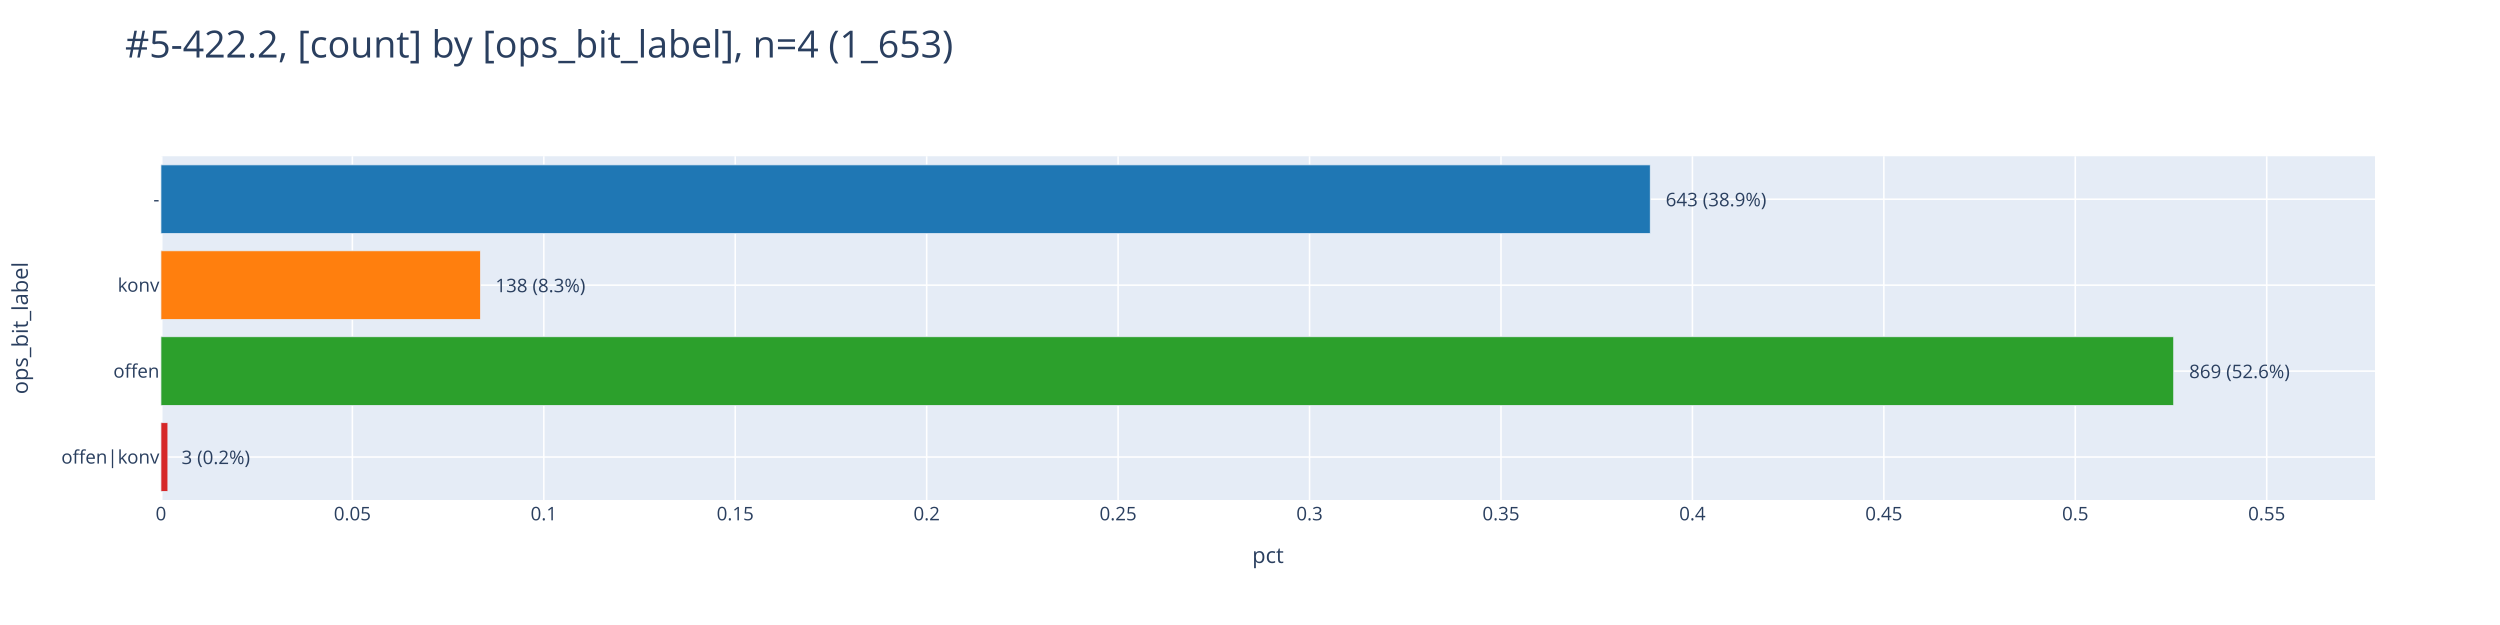
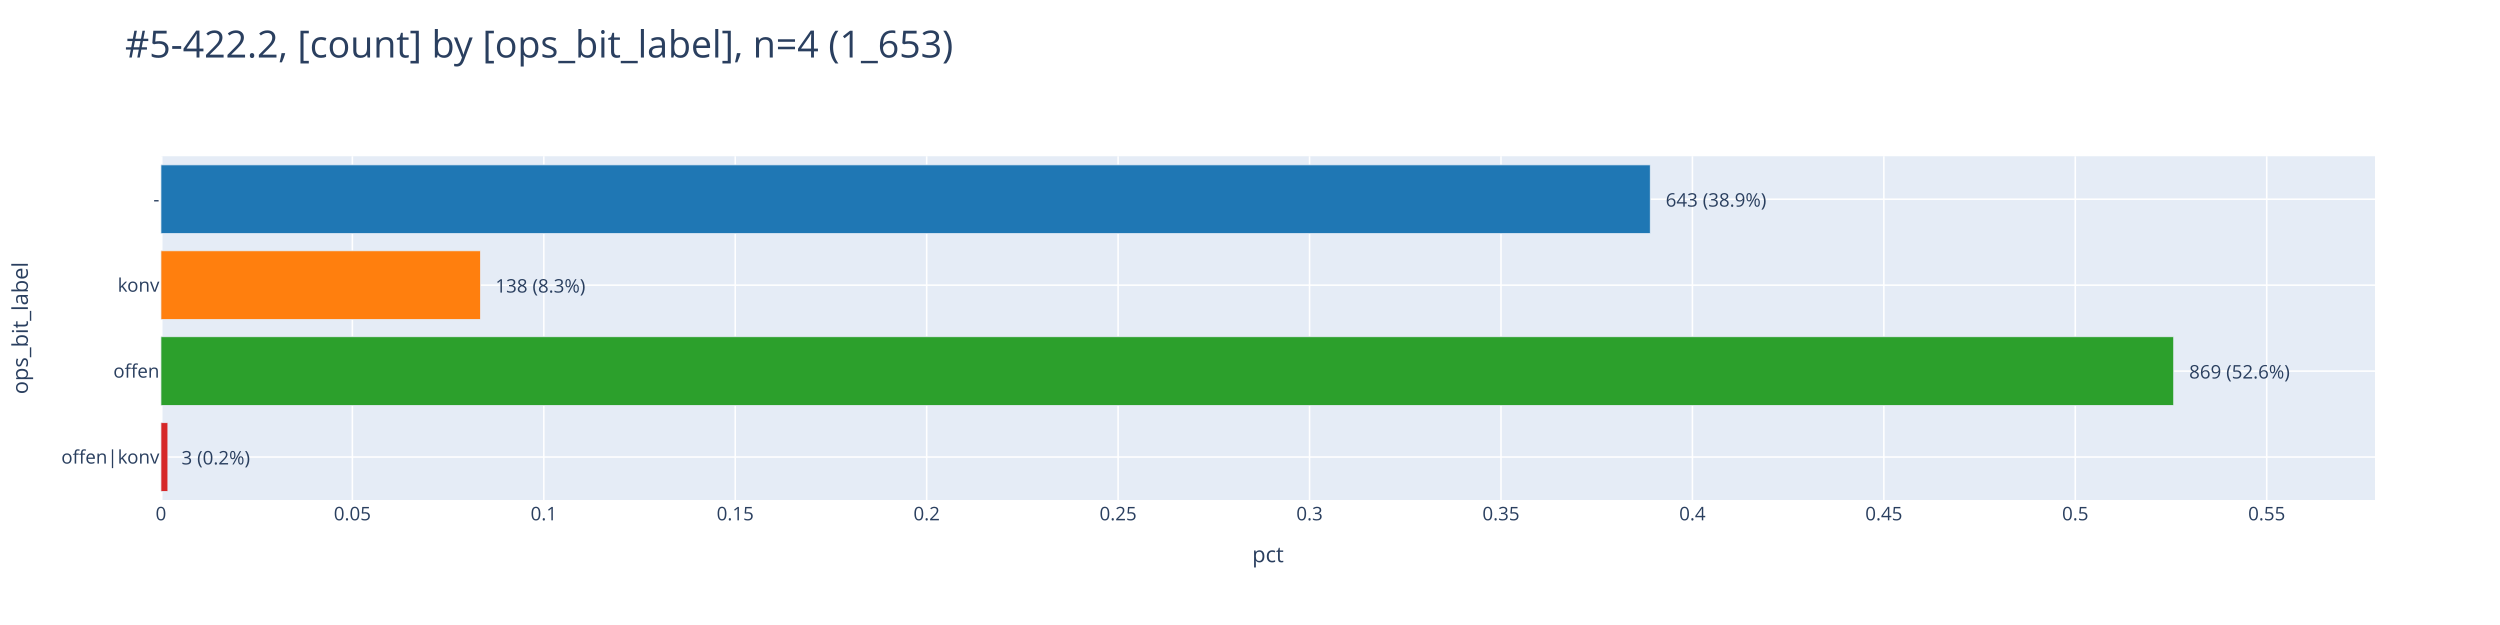
<svg xmlns="http://www.w3.org/2000/svg" class="main-svg" width="1600" height="400" style="" viewBox="0 0 1600 400">
  <rect x="0" y="0" width="1600" height="400" style="fill: rgb(255, 255, 255); fill-opacity: 1;" />
-   <defs id="defs-e5d55b">
+   <defs id="defs-bb734a">
    <g class="clips">
-       <clipPath id="clipe5d55bxyplot" class="plotclip">
+       <clipPath id="clipbb734axyplot" class="plotclip">
        <rect width="1417" height="220" />
      </clipPath>
-       <clipPath class="axesclip" id="clipe5d55bx">
+       <clipPath class="axesclip" id="clipbb734ax">
        <rect x="103" y="0" width="1417" height="400" />
      </clipPath>
-       <clipPath class="axesclip" id="clipe5d55by">
+       <clipPath class="axesclip" id="clipbb734ay">
        <rect x="0" y="100" width="1600" height="220" />
      </clipPath>
-       <clipPath class="axesclip" id="clipe5d55bxy">
+       <clipPath class="axesclip" id="clipbb734axy">
        <rect x="103" y="100" width="1417" height="220" />
      </clipPath>
    </g>
    <g class="gradients" />
    <g class="patterns" />
  </defs>
  <g class="bglayer">
    <rect class="bg" x="103" y="100" width="1417" height="220" style="fill: rgb(229, 236, 246); fill-opacity: 1; stroke-width: 0;" />
  </g>
  <g class="layer-below">
    <g class="imagelayer" />
    <g class="shapelayer" />
  </g>
  <g class="cartesianlayer">
    <g class="subplot xy">
      <g class="layer-subplot">
        <g class="shapelayer" />
        <g class="imagelayer" />
      </g>
      <g class="minor-gridlayer">
        <g class="x" />
        <g class="y" />
      </g>
      <g class="gridlayer">
        <g class="x">
          <path class="xgrid crisp" transform="translate(225.52,0)" d="M0,100v220" style="stroke: rgb(255, 255, 255); stroke-opacity: 1; stroke-width: 1px;" />
          <path class="xgrid crisp" transform="translate(348.04,0)" d="M0,100v220" style="stroke: rgb(255, 255, 255); stroke-opacity: 1; stroke-width: 1px;" />
          <path class="xgrid crisp" transform="translate(470.55,0)" d="M0,100v220" style="stroke: rgb(255, 255, 255); stroke-opacity: 1; stroke-width: 1px;" />
          <path class="xgrid crisp" transform="translate(593.07,0)" d="M0,100v220" style="stroke: rgb(255, 255, 255); stroke-opacity: 1; stroke-width: 1px;" />
          <path class="xgrid crisp" transform="translate(715.59,0)" d="M0,100v220" style="stroke: rgb(255, 255, 255); stroke-opacity: 1; stroke-width: 1px;" />
          <path class="xgrid crisp" transform="translate(838.11,0)" d="M0,100v220" style="stroke: rgb(255, 255, 255); stroke-opacity: 1; stroke-width: 1px;" />
          <path class="xgrid crisp" transform="translate(960.63,0)" d="M0,100v220" style="stroke: rgb(255, 255, 255); stroke-opacity: 1; stroke-width: 1px;" />
          <path class="xgrid crisp" transform="translate(1083.14,0)" d="M0,100v220" style="stroke: rgb(255, 255, 255); stroke-opacity: 1; stroke-width: 1px;" />
          <path class="xgrid crisp" transform="translate(1205.66,0)" d="M0,100v220" style="stroke: rgb(255, 255, 255); stroke-opacity: 1; stroke-width: 1px;" />
          <path class="xgrid crisp" transform="translate(1328.18,0)" d="M0,100v220" style="stroke: rgb(255, 255, 255); stroke-opacity: 1; stroke-width: 1px;" />
          <path class="xgrid crisp" transform="translate(1450.7,0)" d="M0,100v220" style="stroke: rgb(255, 255, 255); stroke-opacity: 1; stroke-width: 1px;" />
        </g>
        <g class="y">
          <path class="ygrid crisp" transform="translate(0,292.5)" d="M103,0h1417" style="stroke: rgb(255, 255, 255); stroke-opacity: 1; stroke-width: 1px;" />
          <path class="ygrid crisp" transform="translate(0,237.5)" d="M103,0h1417" style="stroke: rgb(255, 255, 255); stroke-opacity: 1; stroke-width: 1px;" />
          <path class="ygrid crisp" transform="translate(0,182.5)" d="M103,0h1417" style="stroke: rgb(255, 255, 255); stroke-opacity: 1; stroke-width: 1px;" />
          <path class="ygrid crisp" transform="translate(0,127.5)" d="M103,0h1417" style="stroke: rgb(255, 255, 255); stroke-opacity: 1; stroke-width: 1px;" />
        </g>
      </g>
      <g class="zerolinelayer">
        <path class="xzl zl crisp" transform="translate(103,0)" d="M0,100v220" style="stroke: rgb(255, 255, 255); stroke-opacity: 1; stroke-width: 2px;" />
      </g>
      <g class="layer-between">
        <g class="shapelayer" />
        <g class="imagelayer" />
      </g>
      <path class="xlines-below" />
      <path class="ylines-below" />
      <g class="overlines-below" />
      <g class="xaxislayer-below" />
      <g class="yaxislayer-below" />
      <g class="overaxes-below" />
      <g class="overplot">
-         <g class="xy" transform="translate(103,100)" clip-path="url(#clipe5d55bxyplot)">
+         <g class="xy" transform="translate(103,100)" clip-path="url(#clipbb734axyplot)">
          <g class="barlayer mlayer">
            <g class="trace bars" style="opacity: 1;">
              <g class="points">
                <g class="point">
                  <path d="M0,49.5V5.5H953.17V49.5Z" style="vector-effect: none; opacity: 1; stroke-width: 0.5px; fill: rgb(31, 119, 180); fill-opacity: 1; stroke: rgb(229, 236, 246); stroke-opacity: 1;" />
-                   <text class="bartext bartext-outside" text-anchor="middle" data-notex="1" x="0" y="0" style="font-family: 'Open Sans', verdana, arial, sans-serif; font-size: 12px; fill: rgb(42, 63, 95); fill-opacity: 1; white-space: pre;" transform="translate(995.2559,32)">643 (38.9%)</text>
+                   <text class="bartext bartext-outside" text-anchor="middle" data-notex="1" x="0" y="0" style="font-family: 'Open Sans', verdana, arial, sans-serif; font-size: 12px; fill: rgb(42, 63, 95); fill-opacity: 1; white-space: pre;" transform="translate(995.2559,32.25)">643 (38.9%)</text>
                </g>
              </g>
            </g>
            <g class="trace bars" style="opacity: 1;">
              <g class="points">
                <g class="point">
                  <path d="M0,104.5V60.5H204.57V104.5Z" style="vector-effect: none; opacity: 1; stroke-width: 0.5px; fill: rgb(255, 127, 14); fill-opacity: 1; stroke: rgb(229, 236, 246); stroke-opacity: 1;" />
-                   <text class="bartext bartext-outside" text-anchor="middle" data-notex="1" x="0" y="0" style="font-family: 'Open Sans', verdana, arial, sans-serif; font-size: 12px; fill: rgb(42, 63, 95); fill-opacity: 1; white-space: pre;" transform="translate(242.8434,87)">138 (8.3%)</text>
+                   <text class="bartext bartext-outside" text-anchor="middle" data-notex="1" x="0" y="0" style="font-family: 'Open Sans', verdana, arial, sans-serif; font-size: 12px; fill: rgb(42, 63, 95); fill-opacity: 1; white-space: pre;" transform="translate(242.8434,87.25)">138 (8.3%)</text>
                </g>
              </g>
            </g>
            <g class="trace bars" style="opacity: 1;">
              <g class="points">
                <g class="point">
                  <path d="M0,159.5V115.5H1288.18V159.5Z" style="vector-effect: none; opacity: 1; stroke-width: 0.5px; fill: rgb(44, 160, 44); fill-opacity: 1; stroke: rgb(229, 236, 246); stroke-opacity: 1;" />
-                   <text class="bartext bartext-outside" text-anchor="middle" data-notex="1" x="0" y="0" style="font-family: 'Open Sans', verdana, arial, sans-serif; font-size: 12px; fill: rgb(42, 63, 95); fill-opacity: 1; white-space: pre;" transform="translate(1330.266,142)">869 (52.6%)</text>
+                   <text class="bartext bartext-outside" text-anchor="middle" data-notex="1" x="0" y="0" style="font-family: 'Open Sans', verdana, arial, sans-serif; font-size: 12px; fill: rgb(42, 63, 95); fill-opacity: 1; white-space: pre;" transform="translate(1330.266,142.25)">869 (52.6%)</text>
                </g>
              </g>
            </g>
            <g class="trace bars" style="opacity: 1;">
              <g class="points">
                <g class="point">
                  <path d="M0,214.5V170.5H4.45V214.5Z" style="vector-effect: none; opacity: 1; stroke-width: 0.5px; fill: rgb(214, 39, 40); fill-opacity: 1; stroke: rgb(229, 236, 246); stroke-opacity: 1;" />
-                   <text class="bartext bartext-outside" text-anchor="middle" data-notex="1" x="0" y="0" style="font-family: 'Open Sans', verdana, arial, sans-serif; font-size: 12px; fill: rgb(42, 63, 95); fill-opacity: 1; white-space: pre;" transform="translate(35.09844,197)">3 (0.2%)</text>
+                   <text class="bartext bartext-outside" text-anchor="middle" data-notex="1" x="0" y="0" style="font-family: 'Open Sans', verdana, arial, sans-serif; font-size: 12px; fill: rgb(42, 63, 95); fill-opacity: 1; white-space: pre;" transform="translate(35.09453,197.25)">3 (0.2%)</text>
                </g>
              </g>
            </g>
          </g>
        </g>
      </g>
      <g class="zerolinelayer-above" />
      <path class="xlines-above crisp" d="M0,0" style="fill: none;" />
      <path class="ylines-above crisp" d="M0,0" style="fill: none;" />
      <g class="overlines-above" />
      <g class="xaxislayer-above">
        <g class="xtick">
          <text text-anchor="middle" x="0" y="333" transform="translate(103,0)" style="font-family: 'Open Sans', verdana, arial, sans-serif; font-size: 12px; fill: rgb(42, 63, 95); fill-opacity: 1; white-space: pre;">0</text>
        </g>
        <g class="xtick">
          <text text-anchor="middle" x="0" y="333" style="font-family: 'Open Sans', verdana, arial, sans-serif; font-size: 12px; fill: rgb(42, 63, 95); fill-opacity: 1; white-space: pre;" transform="translate(225.52,0)">0.05</text>
        </g>
        <g class="xtick">
          <text text-anchor="middle" x="0" y="333" style="font-family: 'Open Sans', verdana, arial, sans-serif; font-size: 12px; fill: rgb(42, 63, 95); fill-opacity: 1; white-space: pre;" transform="translate(348.04,0)">0.1</text>
        </g>
        <g class="xtick">
          <text text-anchor="middle" x="0" y="333" style="font-family: 'Open Sans', verdana, arial, sans-serif; font-size: 12px; fill: rgb(42, 63, 95); fill-opacity: 1; white-space: pre;" transform="translate(470.55,0)">0.15</text>
        </g>
        <g class="xtick">
          <text text-anchor="middle" x="0" y="333" style="font-family: 'Open Sans', verdana, arial, sans-serif; font-size: 12px; fill: rgb(42, 63, 95); fill-opacity: 1; white-space: pre;" transform="translate(593.07,0)">0.2</text>
        </g>
        <g class="xtick">
          <text text-anchor="middle" x="0" y="333" style="font-family: 'Open Sans', verdana, arial, sans-serif; font-size: 12px; fill: rgb(42, 63, 95); fill-opacity: 1; white-space: pre;" transform="translate(715.59,0)">0.25</text>
        </g>
        <g class="xtick">
          <text text-anchor="middle" x="0" y="333" style="font-family: 'Open Sans', verdana, arial, sans-serif; font-size: 12px; fill: rgb(42, 63, 95); fill-opacity: 1; white-space: pre;" transform="translate(838.11,0)">0.3</text>
        </g>
        <g class="xtick">
          <text text-anchor="middle" x="0" y="333" style="font-family: 'Open Sans', verdana, arial, sans-serif; font-size: 12px; fill: rgb(42, 63, 95); fill-opacity: 1; white-space: pre;" transform="translate(960.63,0)">0.35</text>
        </g>
        <g class="xtick">
          <text text-anchor="middle" x="0" y="333" style="font-family: 'Open Sans', verdana, arial, sans-serif; font-size: 12px; fill: rgb(42, 63, 95); fill-opacity: 1; white-space: pre;" transform="translate(1083.14,0)">0.4</text>
        </g>
        <g class="xtick">
          <text text-anchor="middle" x="0" y="333" style="font-family: 'Open Sans', verdana, arial, sans-serif; font-size: 12px; fill: rgb(42, 63, 95); fill-opacity: 1; white-space: pre;" transform="translate(1205.66,0)">0.45</text>
        </g>
        <g class="xtick">
          <text text-anchor="middle" x="0" y="333" style="font-family: 'Open Sans', verdana, arial, sans-serif; font-size: 12px; fill: rgb(42, 63, 95); fill-opacity: 1; white-space: pre;" transform="translate(1328.18,0)">0.5</text>
        </g>
        <g class="xtick">
          <text text-anchor="middle" x="0" y="333" style="font-family: 'Open Sans', verdana, arial, sans-serif; font-size: 12px; fill: rgb(42, 63, 95); fill-opacity: 1; white-space: pre;" transform="translate(1450.7,0)">0.55</text>
        </g>
      </g>
      <g class="yaxislayer-above">
        <g class="ytick">
          <text text-anchor="end" x="102" y="4.2" transform="translate(0,292.5)" style="font-family: 'Open Sans', verdana, arial, sans-serif; font-size: 12px; fill: rgb(42, 63, 95); fill-opacity: 1; white-space: pre;">offen|konv</text>
        </g>
        <g class="ytick">
          <text text-anchor="end" x="102" y="4.2" transform="translate(0,237.5)" style="font-family: 'Open Sans', verdana, arial, sans-serif; font-size: 12px; fill: rgb(42, 63, 95); fill-opacity: 1; white-space: pre;">offen</text>
        </g>
        <g class="ytick">
          <text text-anchor="end" x="102" y="4.2" transform="translate(0,182.5)" style="font-family: 'Open Sans', verdana, arial, sans-serif; font-size: 12px; fill: rgb(42, 63, 95); fill-opacity: 1; white-space: pre;">konv</text>
        </g>
        <g class="ytick">
          <text text-anchor="end" x="102" y="4.2" transform="translate(0,127.5)" style="font-family: 'Open Sans', verdana, arial, sans-serif; font-size: 12px; fill: rgb(42, 63, 95); fill-opacity: 1; white-space: pre;">-</text>
        </g>
      </g>
      <g class="overaxes-above" />
    </g>
  </g>
  <g class="polarlayer" />
  <g class="smithlayer" />
  <g class="ternarylayer" />
  <g class="geolayer" />
  <g class="funnelarealayer" />
  <g class="pielayer" />
  <g class="iciclelayer" />
  <g class="treemaplayer" />
  <g class="sunburstlayer" />
  <g class="glimages" />
-   <defs id="topdefs-e5d55b">
+   <defs id="topdefs-bb734a">
    <g class="clips" />
  </defs>
  <g class="layer-above">
    <g class="imagelayer" />
    <g class="shapelayer" />
  </g>
  <g class="infolayer">
    <g class="g-gtitle">
      <text class="gtitle" x="80" y="20" text-anchor="start" dy="0.7em" style="opacity: 1; font-family: 'Open Sans', verdana, arial, sans-serif; font-size: 24px; fill: rgb(42, 63, 95); fill-opacity: 1; white-space: pre;">#5-422.2, [count] by [ops_bit_label], n=4 (1_653)</text>
    </g>
    <g class="g-xtitle">
-       <text class="xtitle" x="811.5" y="360.3" text-anchor="middle" style="opacity: 1; font-family: 'Open Sans', verdana, arial, sans-serif; font-size: 14px; fill: rgb(42, 63, 95); fill-opacity: 1; white-space: pre;">pct</text>
+       <text class="xtitle" x="811.5" y="359.8" text-anchor="middle" style="opacity: 1; font-family: 'Open Sans', verdana, arial, sans-serif; font-size: 14px; fill: rgb(42, 63, 95); fill-opacity: 1; white-space: pre;">pct</text>
    </g>
    <g class="g-ytitle">
-       <text class="ytitle" transform="rotate(-90,17.83437,210)" x="17.834" y="210" text-anchor="middle" style="opacity: 1; font-family: 'Open Sans', verdana, arial, sans-serif; font-size: 14px; fill: rgb(42, 63, 95); fill-opacity: 1; white-space: pre;">ops_bit_label</text>
+       <text class="ytitle" transform="rotate(-90,17.84219,210)" x="17.842" y="210" text-anchor="middle" style="opacity: 1; font-family: 'Open Sans', verdana, arial, sans-serif; font-size: 14px; fill: rgb(42, 63, 95); fill-opacity: 1; white-space: pre;">ops_bit_label</text>
    </g>
  </g>
</svg>
